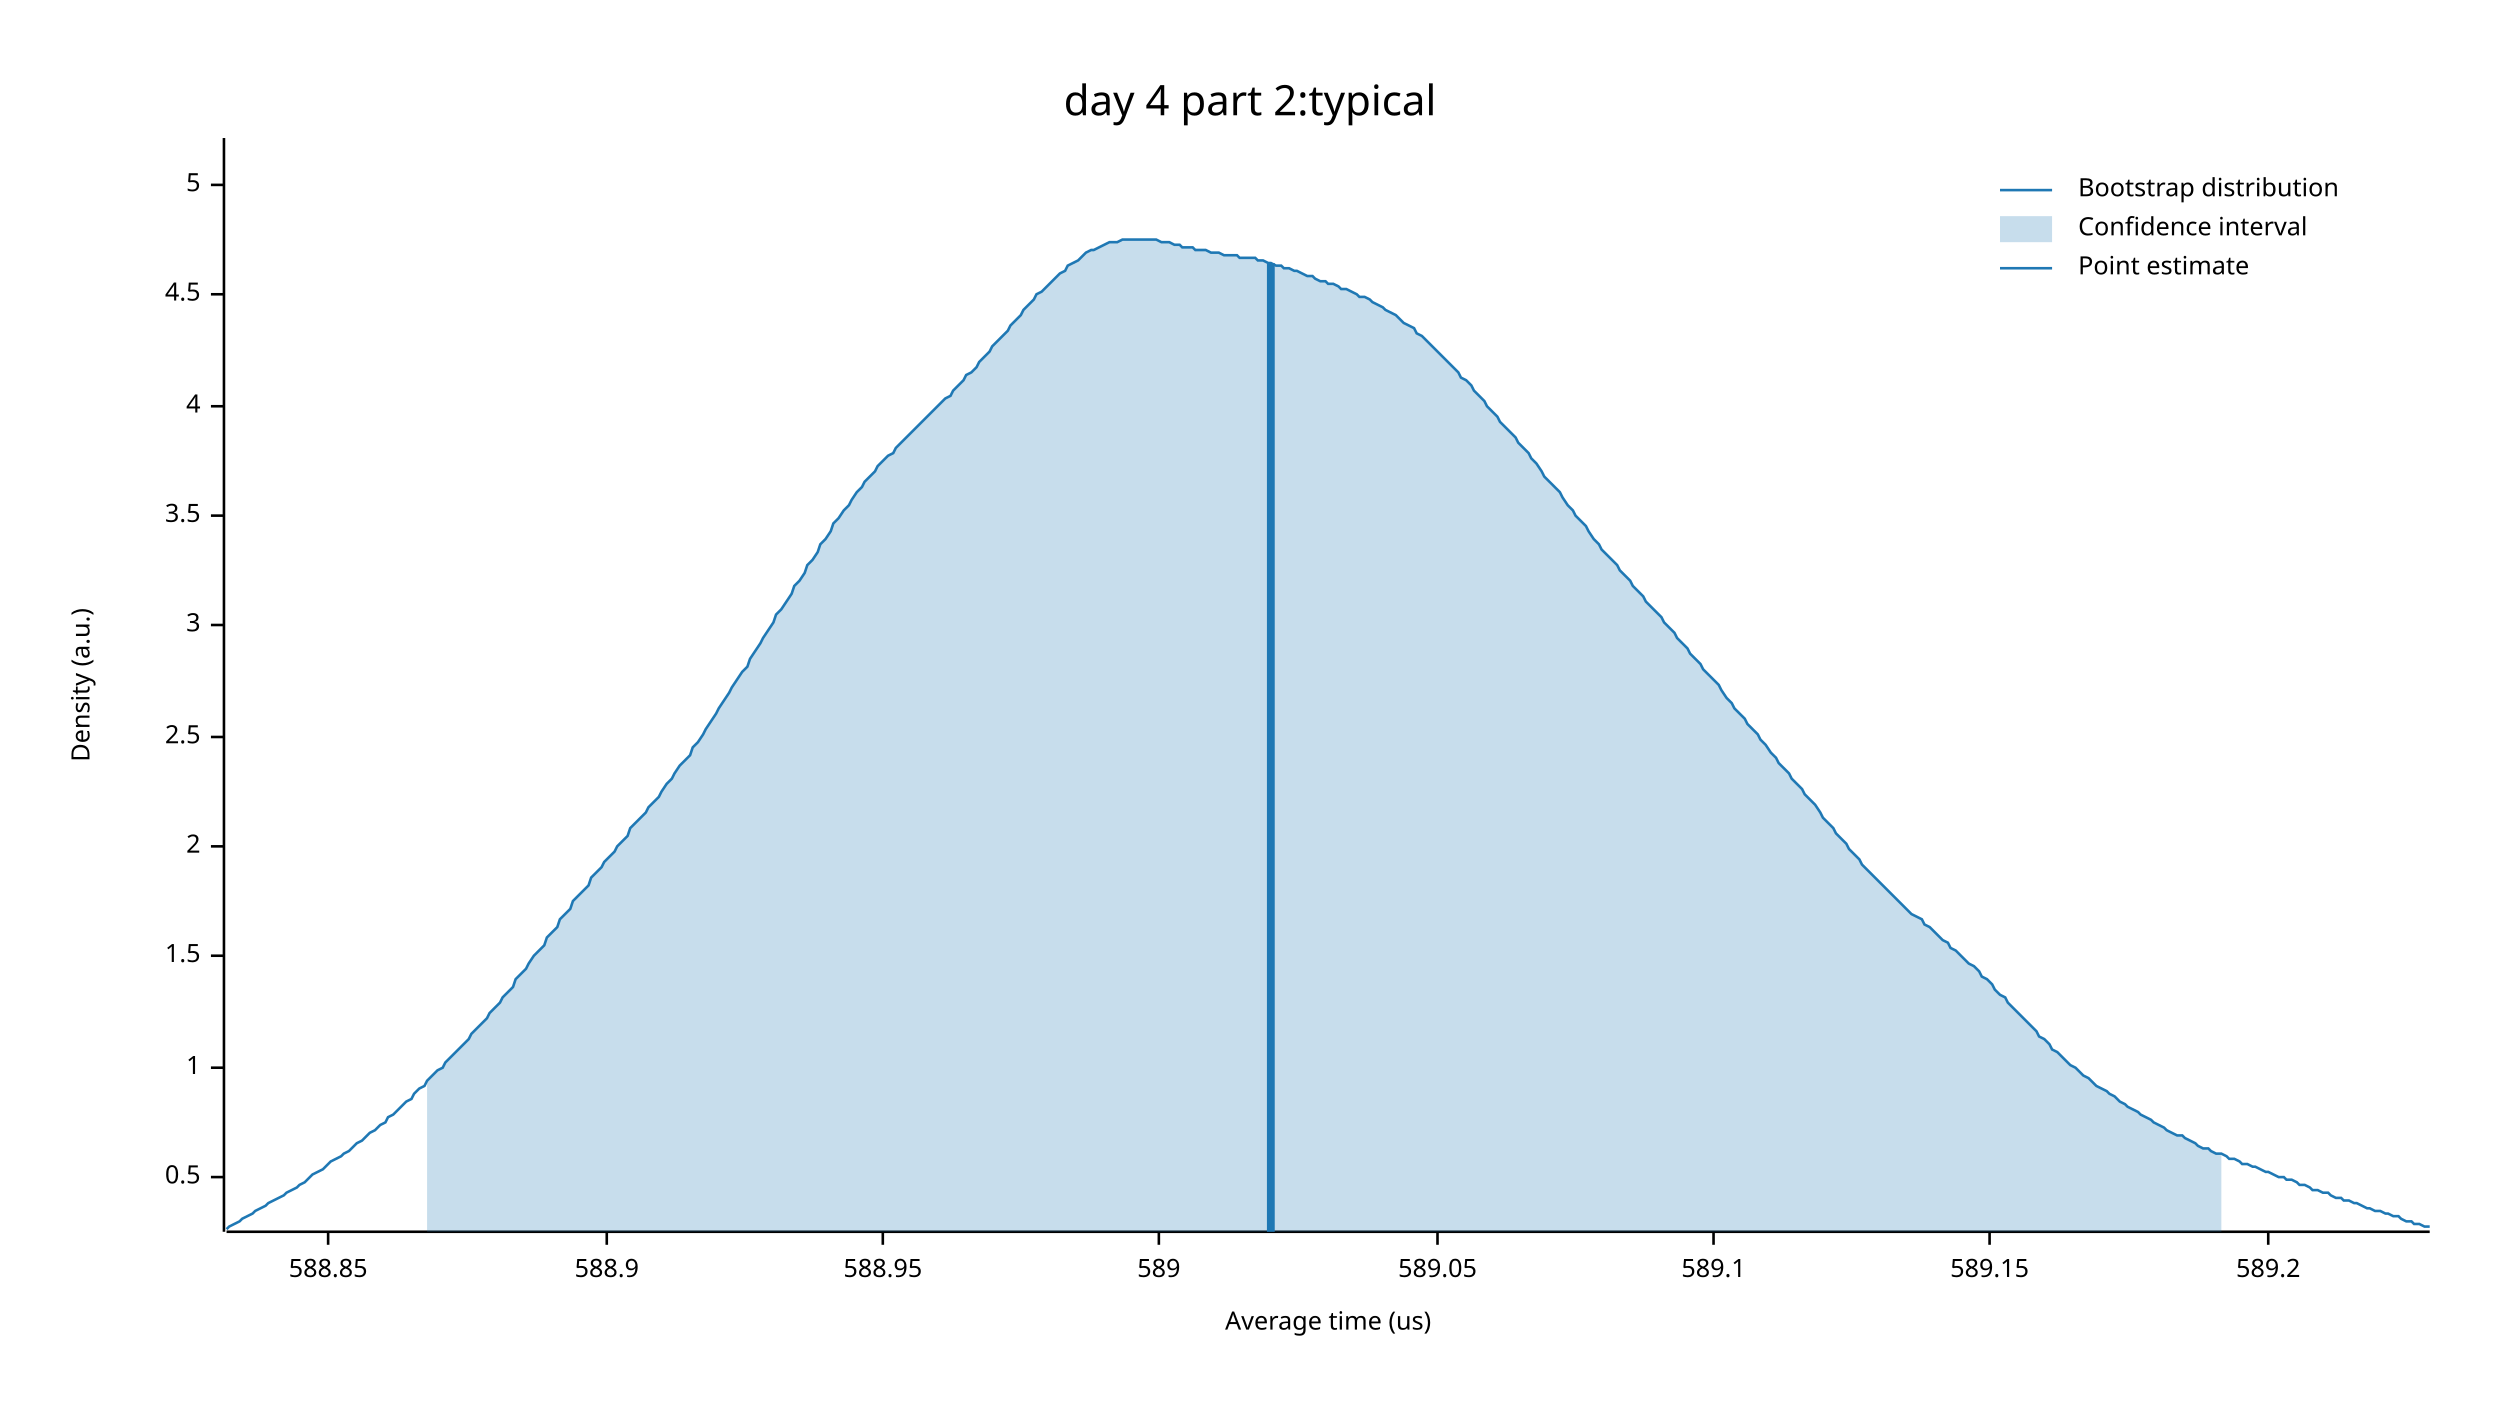
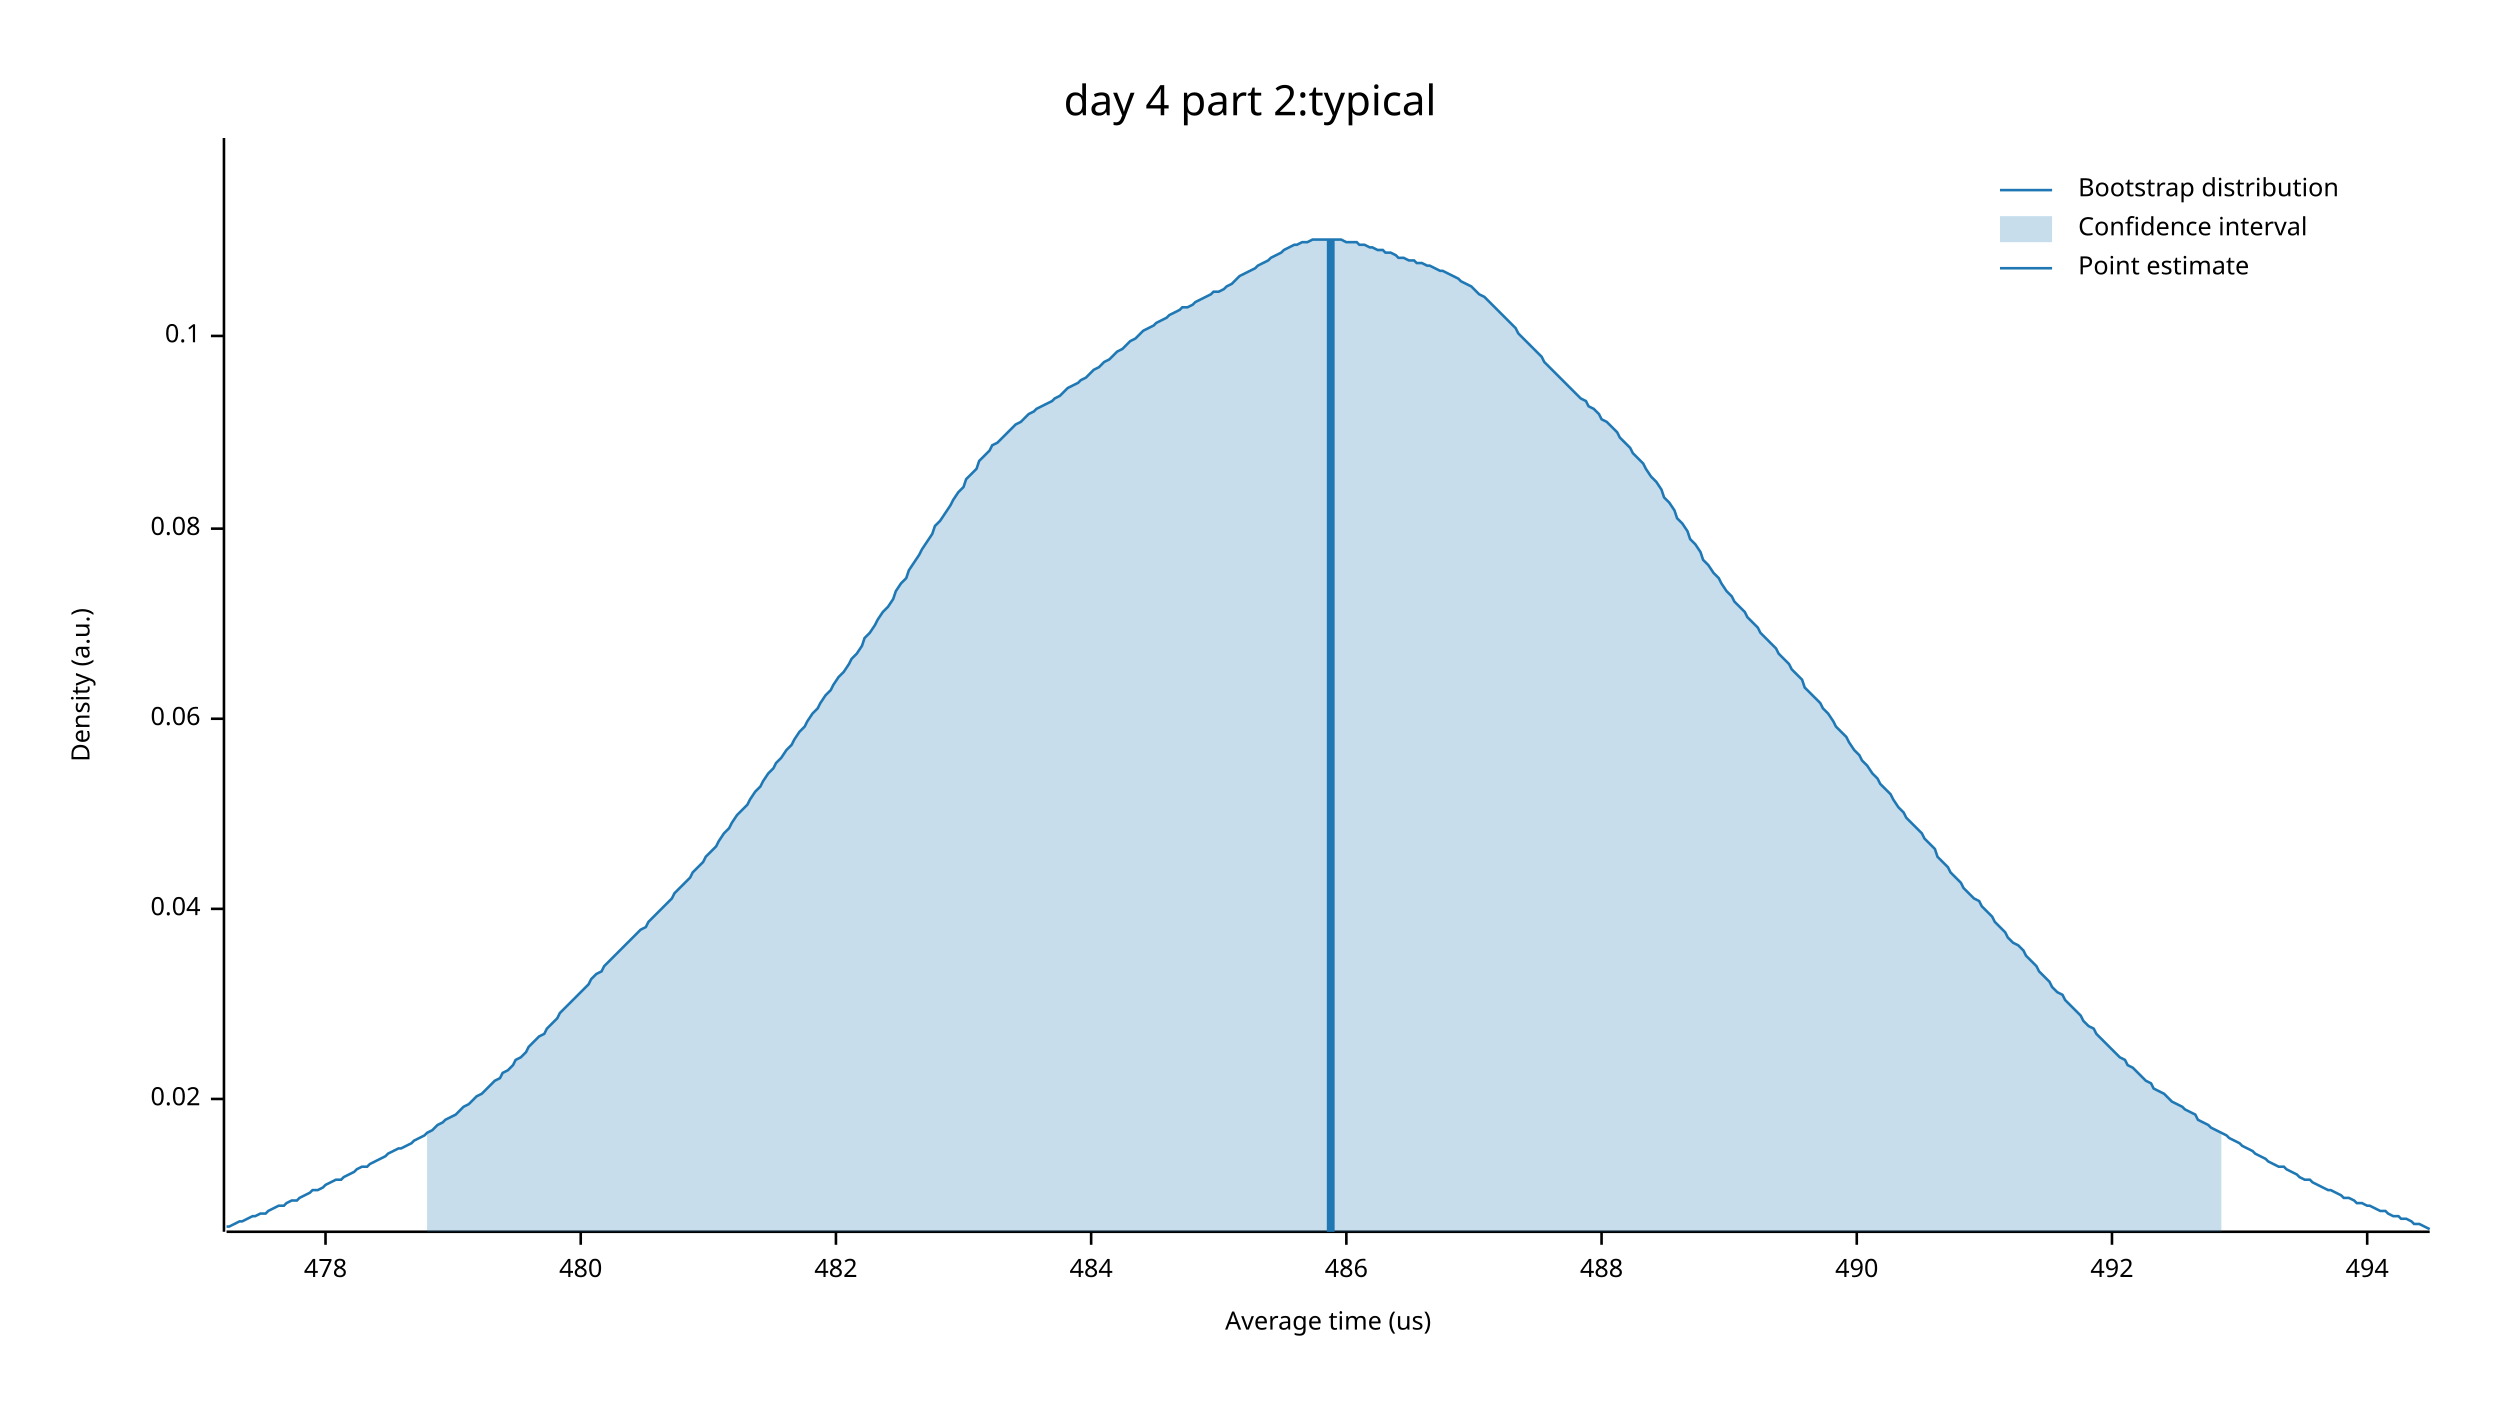
<svg xmlns="http://www.w3.org/2000/svg" width="960" height="540" viewBox="0 0 960 540">
  <text x="480" y="32" dy="0.76em" text-anchor="middle" font-family="sans-serif" font-size="16.129" opacity="1" fill="#000000">
day 4 part 2:typical
</text>
  <text x="27" y="263" dy="0.76em" text-anchor="middle" font-family="sans-serif" font-size="9.677" opacity="1" fill="#000000" transform="rotate(270, 27, 263)">
Density (a.u.)
</text>
  <text x="510" y="513" dy="-0.5ex" text-anchor="middle" font-family="sans-serif" font-size="9.677" opacity="1" fill="#000000">
Average time (us)
</text>
  <polyline fill="none" opacity="1" stroke="#000000" stroke-width="1" points="86,53 86,473 " />
-   <text x="77" y="452" dy="0.5ex" text-anchor="end" font-family="sans-serif" font-size="9.677" opacity="1" fill="#000000">
- 0.5
+   <text x="77" y="422" dy="0.5ex" text-anchor="end" font-family="sans-serif" font-size="9.677" opacity="1" fill="#000000">
+ 0.02
</text>
-   <polyline fill="none" opacity="1" stroke="#000000" stroke-width="1" points="81,452 86,452 " />
-   <text x="77" y="410" dy="0.5ex" text-anchor="end" font-family="sans-serif" font-size="9.677" opacity="1" fill="#000000">
- 1
+   <polyline fill="none" opacity="1" stroke="#000000" stroke-width="1" points="81,422 86,422 " />
+   <text x="77" y="349" dy="0.5ex" text-anchor="end" font-family="sans-serif" font-size="9.677" opacity="1" fill="#000000">
+ 0.04
</text>
-   <polyline fill="none" opacity="1" stroke="#000000" stroke-width="1" points="81,410 86,410 " />
-   <text x="77" y="367" dy="0.5ex" text-anchor="end" font-family="sans-serif" font-size="9.677" opacity="1" fill="#000000">
- 1.5
+   <polyline fill="none" opacity="1" stroke="#000000" stroke-width="1" points="81,349 86,349 " />
+   <text x="77" y="276" dy="0.5ex" text-anchor="end" font-family="sans-serif" font-size="9.677" opacity="1" fill="#000000">
+ 0.06
</text>
-   <polyline fill="none" opacity="1" stroke="#000000" stroke-width="1" points="81,367 86,367 " />
-   <text x="77" y="325" dy="0.5ex" text-anchor="end" font-family="sans-serif" font-size="9.677" opacity="1" fill="#000000">
- 2
+   <polyline fill="none" opacity="1" stroke="#000000" stroke-width="1" points="81,276 86,276 " />
+   <text x="77" y="203" dy="0.5ex" text-anchor="end" font-family="sans-serif" font-size="9.677" opacity="1" fill="#000000">
+ 0.08
</text>
-   <polyline fill="none" opacity="1" stroke="#000000" stroke-width="1" points="81,325 86,325 " />
-   <text x="77" y="283" dy="0.5ex" text-anchor="end" font-family="sans-serif" font-size="9.677" opacity="1" fill="#000000">
- 2.5
+   <polyline fill="none" opacity="1" stroke="#000000" stroke-width="1" points="81,203 86,203 " />
+   <text x="77" y="129" dy="0.5ex" text-anchor="end" font-family="sans-serif" font-size="9.677" opacity="1" fill="#000000">
+ 0.1
</text>
-   <polyline fill="none" opacity="1" stroke="#000000" stroke-width="1" points="81,283 86,283 " />
-   <text x="77" y="240" dy="0.5ex" text-anchor="end" font-family="sans-serif" font-size="9.677" opacity="1" fill="#000000">
- 3
+   <polyline fill="none" opacity="1" stroke="#000000" stroke-width="1" points="81,129 86,129 " />
+   <polyline fill="none" opacity="1" stroke="#000000" stroke-width="1" points="87,473 933,473 " />
+   <text x="125" y="483" dy="0.76em" text-anchor="middle" font-family="sans-serif" font-size="9.677" opacity="1" fill="#000000">
+ 478
</text>
-   <polyline fill="none" opacity="1" stroke="#000000" stroke-width="1" points="81,240 86,240 " />
-   <text x="77" y="198" dy="0.5ex" text-anchor="end" font-family="sans-serif" font-size="9.677" opacity="1" fill="#000000">
- 3.5
+   <polyline fill="none" opacity="1" stroke="#000000" stroke-width="1" points="125,473 125,478 " />
+   <text x="223" y="483" dy="0.76em" text-anchor="middle" font-family="sans-serif" font-size="9.677" opacity="1" fill="#000000">
+ 480
</text>
-   <polyline fill="none" opacity="1" stroke="#000000" stroke-width="1" points="81,198 86,198 " />
-   <text x="77" y="156" dy="0.5ex" text-anchor="end" font-family="sans-serif" font-size="9.677" opacity="1" fill="#000000">
- 4
+   <polyline fill="none" opacity="1" stroke="#000000" stroke-width="1" points="223,473 223,478 " />
+   <text x="321" y="483" dy="0.76em" text-anchor="middle" font-family="sans-serif" font-size="9.677" opacity="1" fill="#000000">
+ 482
</text>
-   <polyline fill="none" opacity="1" stroke="#000000" stroke-width="1" points="81,156 86,156 " />
-   <text x="77" y="113" dy="0.5ex" text-anchor="end" font-family="sans-serif" font-size="9.677" opacity="1" fill="#000000">
- 4.5
+   <polyline fill="none" opacity="1" stroke="#000000" stroke-width="1" points="321,473 321,478 " />
+   <text x="419" y="483" dy="0.76em" text-anchor="middle" font-family="sans-serif" font-size="9.677" opacity="1" fill="#000000">
+ 484
</text>
-   <polyline fill="none" opacity="1" stroke="#000000" stroke-width="1" points="81,113 86,113 " />
-   <text x="77" y="71" dy="0.5ex" text-anchor="end" font-family="sans-serif" font-size="9.677" opacity="1" fill="#000000">
- 5
+   <polyline fill="none" opacity="1" stroke="#000000" stroke-width="1" points="419,473 419,478 " />
+   <text x="517" y="483" dy="0.76em" text-anchor="middle" font-family="sans-serif" font-size="9.677" opacity="1" fill="#000000">
+ 486
</text>
-   <polyline fill="none" opacity="1" stroke="#000000" stroke-width="1" points="81,71 86,71 " />
-   <polyline fill="none" opacity="1" stroke="#000000" stroke-width="1" points="87,473 933,473 " />
-   <text x="126" y="483" dy="0.76em" text-anchor="middle" font-family="sans-serif" font-size="9.677" opacity="1" fill="#000000">
- 588.85
+   <polyline fill="none" opacity="1" stroke="#000000" stroke-width="1" points="517,473 517,478 " />
+   <text x="615" y="483" dy="0.76em" text-anchor="middle" font-family="sans-serif" font-size="9.677" opacity="1" fill="#000000">
+ 488
</text>
-   <polyline fill="none" opacity="1" stroke="#000000" stroke-width="1" points="126,473 126,478 " />
-   <text x="233" y="483" dy="0.76em" text-anchor="middle" font-family="sans-serif" font-size="9.677" opacity="1" fill="#000000">
- 588.9
+   <polyline fill="none" opacity="1" stroke="#000000" stroke-width="1" points="615,473 615,478 " />
+   <text x="713" y="483" dy="0.76em" text-anchor="middle" font-family="sans-serif" font-size="9.677" opacity="1" fill="#000000">
+ 490
</text>
-   <polyline fill="none" opacity="1" stroke="#000000" stroke-width="1" points="233,473 233,478 " />
-   <text x="339" y="483" dy="0.76em" text-anchor="middle" font-family="sans-serif" font-size="9.677" opacity="1" fill="#000000">
- 588.95
+   <polyline fill="none" opacity="1" stroke="#000000" stroke-width="1" points="713,473 713,478 " />
+   <text x="811" y="483" dy="0.76em" text-anchor="middle" font-family="sans-serif" font-size="9.677" opacity="1" fill="#000000">
+ 492
</text>
-   <polyline fill="none" opacity="1" stroke="#000000" stroke-width="1" points="339,473 339,478 " />
-   <text x="445" y="483" dy="0.76em" text-anchor="middle" font-family="sans-serif" font-size="9.677" opacity="1" fill="#000000">
- 589
+   <polyline fill="none" opacity="1" stroke="#000000" stroke-width="1" points="811,473 811,478 " />
+   <text x="909" y="483" dy="0.76em" text-anchor="middle" font-family="sans-serif" font-size="9.677" opacity="1" fill="#000000">
+ 494
</text>
-   <polyline fill="none" opacity="1" stroke="#000000" stroke-width="1" points="445,473 445,478 " />
-   <text x="552" y="483" dy="0.76em" text-anchor="middle" font-family="sans-serif" font-size="9.677" opacity="1" fill="#000000">
- 589.05
- </text>
-   <polyline fill="none" opacity="1" stroke="#000000" stroke-width="1" points="552,473 552,478 " />
-   <text x="658" y="483" dy="0.76em" text-anchor="middle" font-family="sans-serif" font-size="9.677" opacity="1" fill="#000000">
- 589.1
- </text>
-   <polyline fill="none" opacity="1" stroke="#000000" stroke-width="1" points="658,473 658,478 " />
-   <text x="764" y="483" dy="0.76em" text-anchor="middle" font-family="sans-serif" font-size="9.677" opacity="1" fill="#000000">
- 589.15
- </text>
-   <polyline fill="none" opacity="1" stroke="#000000" stroke-width="1" points="764,473 764,478 " />
-   <text x="871" y="483" dy="0.76em" text-anchor="middle" font-family="sans-serif" font-size="9.677" opacity="1" fill="#000000">
- 589.2
- </text>
-   <polyline fill="none" opacity="1" stroke="#000000" stroke-width="1" points="871,473 871,478 " />
-   <polyline fill="none" opacity="1" stroke="#1F78B4" stroke-width="1" points="87,472 88,471 90,470 92,469 93,468 95,467 97,466 98,465 100,464 102,463 103,462 105,461 107,460 109,459 110,458 112,457 114,456 115,455 117,454 119,452 120,451 122,450 124,449 125,448 127,446 129,445 131,444 132,443 134,442 136,440 137,439 139,438 141,436 142,435 144,434 146,432 148,431 149,429 151,428 153,426 154,425 156,423 158,422 159,420 161,418 163,417 164,415 166,413 168,411 170,410 171,408 173,406 175,404 176,403 178,401 180,399 181,397 183,395 185,393 187,391 188,389 190,387 192,385 193,383 195,381 197,379 198,376 200,374 202,372 203,370 205,367 207,365 209,363 210,360 212,358 214,356 215,353 217,351 219,349 220,346 222,344 224,342 226,340 227,337 229,335 231,333 232,331 234,329 236,327 237,325 239,323 241,321 242,318 244,316 246,314 248,312 249,310 251,308 253,306 254,304 256,301 258,299 259,297 261,294 263,292 265,290 266,287 268,285 270,282 271,280 273,277 275,274 276,272 278,269 280,266 281,264 283,261 285,258 287,256 288,253 290,250 292,247 293,245 295,242 297,239 298,236 300,234 302,231 304,228 305,225 307,223 309,220 310,217 312,215 314,212 315,209 317,207 319,204 320,201 322,199 324,196 326,194 327,192 329,189 331,187 332,185 334,183 336,181 337,179 339,177 341,175 343,174 344,172 346,170 348,168 349,167 351,165 353,163 354,162 356,160 358,158 359,157 361,155 363,153 365,152 366,150 368,148 370,146 371,144 373,143 375,141 376,139 378,137 380,135 381,133 383,131 385,129 387,127 388,125 390,123 392,121 393,119 395,117 397,115 398,113 400,112 402,110 404,108 405,107 407,105 409,104 410,102 412,101 414,100 415,99 417,97 419,96 420,96 422,95 424,94 426,93 427,93 429,93 431,92 432,92 434,92 436,92 437,92 439,92 441,92 443,92 444,92 446,93 448,93 449,93 451,94 453,94 454,95 456,95 458,95 459,96 461,96 463,96 465,97 466,97 468,97 470,98 471,98 473,98 475,98 476,99 478,99 480,99 482,99 483,100 485,100 487,101 488,101 490,102 492,102 493,103 495,103 497,104 498,104 500,105 502,106 504,106 505,107 507,108 509,108 510,109 512,109 514,110 515,111 517,111 519,112 521,113 522,114 524,114 526,115 527,116 529,117 531,118 532,119 534,120 536,121 537,122 539,124 541,125 543,126 544,128 546,129 548,131 549,132 551,134 553,136 554,137 556,139 558,141 560,143 561,145 563,146 565,148 566,150 568,152 570,154 571,156 573,158 575,160 576,162 578,164 580,166 582,168 583,170 585,172 587,174 588,176 590,178 592,181 593,183 595,185 597,187 599,189 600,191 602,194 604,196 605,198 607,200 609,202 610,204 612,207 614,209 615,211 617,213 619,215 621,217 622,219 624,221 626,223 627,225 629,227 631,229 632,231 634,233 636,235 638,237 639,239 641,241 643,243 644,245 646,247 648,249 649,251 651,253 653,255 654,257 656,259 658,261 660,263 661,265 663,268 665,270 666,272 668,274 670,276 671,278 673,280 675,282 676,284 678,286 680,289 682,291 683,293 685,295 687,297 688,299 690,301 692,303 693,305 695,307 697,309 699,312 700,314 702,316 704,318 705,320 707,322 709,324 710,326 712,328 714,330 715,332 717,334 719,336 721,338 722,339 724,341 726,343 727,344 729,346 731,348 732,349 734,351 736,352 738,353 739,355 741,356 743,358 744,359 746,361 748,362 749,364 751,365 753,367 754,368 756,370 758,371 760,373 761,375 763,376 765,378 766,380 768,382 770,383 771,385 773,387 775,389 777,391 778,392 780,394 782,396 783,398 785,399 787,401 788,403 790,404 792,406 793,407 795,409 797,410 799,412 800,413 802,414 804,416 805,417 807,418 809,419 810,420 812,421 814,423 816,424 817,425 819,426 821,427 822,428 824,429 826,430 827,431 829,432 831,433 832,434 834,435 836,436 838,436 839,437 841,438 843,439 844,440 846,441 848,441 849,442 851,443 853,443 855,444 856,445 858,445 860,446 861,447 863,447 865,448 866,448 868,449 870,450 871,450 873,451 875,452 877,452 878,453 880,453 882,454 883,455 885,455 887,456 888,457 890,457 892,458 894,458 895,459 897,460 899,460 900,461 902,461 904,462 905,462 907,463 909,464 910,464 912,465 914,465 916,466 917,466 919,467 921,467 922,468 924,469 926,469 927,470 929,470 931,471 933,471 " />
-   <polygon opacity="0.25" fill="#1F78B4" points="164,415 166,413 168,411 170,410 171,408 173,406 175,404 176,403 178,401 180,399 181,397 183,395 185,393 187,391 188,389 190,387 192,385 193,383 195,381 197,379 198,376 200,374 202,372 203,370 205,367 207,365 209,363 210,360 212,358 214,356 215,353 217,351 219,349 220,346 222,344 224,342 226,340 227,337 229,335 231,333 232,331 234,329 236,327 237,325 239,323 241,321 242,318 244,316 246,314 248,312 249,310 251,308 253,306 254,304 256,301 258,299 259,297 261,294 263,292 265,290 266,287 268,285 270,282 271,280 273,277 275,274 276,272 278,269 280,266 281,264 283,261 285,258 287,256 288,253 290,250 292,247 293,245 295,242 297,239 298,236 300,234 302,231 304,228 305,225 307,223 309,220 310,217 312,215 314,212 315,209 317,207 319,204 320,201 322,199 324,196 326,194 327,192 329,189 331,187 332,185 334,183 336,181 337,179 339,177 341,175 343,174 344,172 346,170 348,168 349,167 351,165 353,163 354,162 356,160 358,158 359,157 361,155 363,153 365,152 366,150 368,148 370,146 371,144 373,143 375,141 376,139 378,137 380,135 381,133 383,131 385,129 387,127 388,125 390,123 392,121 393,119 395,117 397,115 398,113 400,112 402,110 404,108 405,107 407,105 409,104 410,102 412,101 414,100 415,99 417,97 419,96 420,96 422,95 424,94 426,93 427,93 429,93 431,92 432,92 434,92 436,92 437,92 439,92 441,92 443,92 444,92 446,93 448,93 449,93 451,94 453,94 454,95 456,95 458,95 459,96 461,96 463,96 465,97 466,97 468,97 470,98 471,98 473,98 475,98 476,99 478,99 480,99 482,99 483,100 485,100 487,101 488,101 490,102 492,102 493,103 495,103 497,104 498,104 500,105 502,106 504,106 505,107 507,108 509,108 510,109 512,109 514,110 515,111 517,111 519,112 521,113 522,114 524,114 526,115 527,116 529,117 531,118 532,119 534,120 536,121 537,122 539,124 541,125 543,126 544,128 546,129 548,131 549,132 551,134 553,136 554,137 556,139 558,141 560,143 561,145 563,146 565,148 566,150 568,152 570,154 571,156 573,158 575,160 576,162 578,164 580,166 582,168 583,170 585,172 587,174 588,176 590,178 592,181 593,183 595,185 597,187 599,189 600,191 602,194 604,196 605,198 607,200 609,202 610,204 612,207 614,209 615,211 617,213 619,215 621,217 622,219 624,221 626,223 627,225 629,227 631,229 632,231 634,233 636,235 638,237 639,239 641,241 643,243 644,245 646,247 648,249 649,251 651,253 653,255 654,257 656,259 658,261 660,263 661,265 663,268 665,270 666,272 668,274 670,276 671,278 673,280 675,282 676,284 678,286 680,289 682,291 683,293 685,295 687,297 688,299 690,301 692,303 693,305 695,307 697,309 699,312 700,314 702,316 704,318 705,320 707,322 709,324 710,326 712,328 714,330 715,332 717,334 719,336 721,338 722,339 724,341 726,343 727,344 729,346 731,348 732,349 734,351 736,352 738,353 739,355 741,356 743,358 744,359 746,361 748,362 749,364 751,365 753,367 754,368 756,370 758,371 760,373 761,375 763,376 765,378 766,380 768,382 770,383 771,385 773,387 775,389 777,391 778,392 780,394 782,396 783,398 785,399 787,401 788,403 790,404 792,406 793,407 795,409 797,410 799,412 800,413 802,414 804,416 805,417 807,418 809,419 810,420 812,421 814,423 816,424 817,425 819,426 821,427 822,428 824,429 826,430 827,431 829,432 831,433 832,434 834,435 836,436 838,436 839,437 841,438 843,439 844,440 846,441 848,441 849,442 851,443 853,443 853,473 164,473 " />
-   <polyline fill="none" opacity="1" stroke="#1F78B4" stroke-width="3" points="488,473 488,101 " />
+   <polyline fill="none" opacity="1" stroke="#000000" stroke-width="1" points="909,473 909,478 " />
+   <polyline fill="none" opacity="1" stroke="#1F78B4" stroke-width="1" points="87,471 88,471 90,470 92,469 93,469 95,468 97,467 98,467 100,466 102,466 103,465 105,464 107,463 109,463 110,462 112,461 114,461 115,460 117,459 119,458 120,457 122,457 124,456 125,455 127,454 129,453 131,453 132,452 134,451 136,450 137,449 139,448 141,448 142,447 144,446 146,445 148,444 149,443 151,442 153,441 154,441 156,440 158,439 159,438 161,437 163,436 164,435 166,434 168,432 170,431 171,430 173,429 175,428 176,427 178,425 180,424 181,423 183,421 185,420 187,418 188,417 190,415 192,414 193,412 195,411 197,409 198,407 200,406 202,404 203,402 205,400 207,398 209,397 210,395 212,393 214,391 215,389 217,387 219,385 220,384 222,382 224,380 226,378 227,376 229,374 231,373 232,371 234,369 236,367 237,366 239,364 241,362 242,361 244,359 246,357 248,356 249,354 251,352 253,350 254,349 256,347 258,345 259,343 261,341 263,339 265,337 266,335 268,333 270,331 271,329 273,327 275,325 276,323 278,320 280,318 281,316 283,313 285,311 287,309 288,307 290,304 292,302 293,300 295,297 297,295 298,293 300,291 302,288 304,286 305,284 307,281 309,279 310,277 312,274 314,272 315,270 317,267 319,265 320,263 322,260 324,258 326,255 327,253 329,251 331,248 332,245 334,243 336,240 337,238 339,235 341,233 343,230 344,227 346,224 348,222 349,219 351,216 353,213 354,211 356,208 358,205 359,202 361,200 363,197 365,194 366,192 368,189 370,187 371,184 373,182 375,180 376,177 378,175 380,173 381,171 383,170 385,168 387,166 388,165 390,163 392,162 393,161 395,159 397,158 398,157 400,156 402,155 404,154 405,153 407,152 409,150 410,149 412,148 414,147 415,146 417,145 419,143 420,142 422,141 424,139 426,138 427,137 429,135 431,134 432,133 434,131 436,130 437,129 439,127 441,126 443,125 444,124 446,123 448,122 449,121 451,120 453,119 454,118 456,118 458,117 459,116 461,115 463,114 465,113 466,112 468,112 470,111 471,110 473,109 475,107 476,106 478,105 480,104 482,103 483,102 485,101 487,100 488,99 490,98 492,97 493,96 495,95 497,94 498,94 500,93 502,93 504,92 505,92 507,92 509,92 510,92 512,92 514,92 515,92 517,93 519,93 521,93 522,94 524,94 526,95 527,95 529,96 531,96 532,97 534,97 536,98 537,99 539,99 541,100 543,100 544,101 546,101 548,102 549,102 551,103 553,104 554,104 556,105 558,106 560,107 561,108 563,109 565,110 566,111 568,113 570,114 571,115 573,117 575,119 576,120 578,122 580,124 582,126 583,128 585,130 587,132 588,133 590,135 592,137 593,139 595,141 597,143 599,145 600,146 602,148 604,150 605,151 607,153 609,154 610,156 612,157 614,159 615,161 617,162 619,164 621,166 622,168 624,170 626,172 627,174 629,176 631,178 632,180 634,183 636,185 638,188 639,191 641,193 643,196 644,199 646,201 648,204 649,207 651,209 653,212 654,215 656,217 658,220 660,222 661,224 663,227 665,229 666,231 668,233 670,235 671,237 673,239 675,241 676,243 678,245 680,247 682,249 683,251 685,253 687,255 688,257 690,259 692,261 693,264 695,266 697,268 699,270 700,272 702,274 704,277 705,279 707,281 709,283 710,285 712,288 714,290 715,292 717,294 719,297 721,299 722,301 724,303 726,305 727,307 729,310 731,312 732,314 734,316 736,318 738,320 739,322 741,324 743,326 744,329 746,331 748,333 749,335 751,337 753,339 754,341 756,343 758,345 760,346 761,348 763,350 765,352 766,354 768,356 770,358 771,360 773,362 775,363 777,365 778,367 780,369 782,371 783,373 785,375 787,377 788,379 790,381 792,382 793,384 795,386 797,388 799,390 800,392 802,394 804,395 805,397 807,399 809,401 810,402 812,404 814,406 816,407 817,409 819,410 821,412 822,413 824,415 826,416 827,418 829,419 831,420 832,421 834,423 836,424 838,425 839,426 841,427 843,428 844,430 846,431 848,432 849,433 851,434 853,435 855,436 856,437 858,438 860,439 861,440 863,441 865,442 866,443 868,444 870,445 871,446 873,447 875,448 877,448 878,449 880,450 882,451 883,452 885,453 887,453 888,454 890,455 892,456 894,457 895,457 897,458 899,459 900,460 902,460 904,461 905,462 907,462 909,463 910,463 912,464 914,465 916,465 917,466 919,467 921,467 922,468 924,468 926,469 927,470 929,470 931,471 933,472 " />
+   <polygon opacity="0.25" fill="#1F78B4" points="164,435 166,434 168,432 170,431 171,430 173,429 175,428 176,427 178,425 180,424 181,423 183,421 185,420 187,418 188,417 190,415 192,414 193,412 195,411 197,409 198,407 200,406 202,404 203,402 205,400 207,398 209,397 210,395 212,393 214,391 215,389 217,387 219,385 220,384 222,382 224,380 226,378 227,376 229,374 231,373 232,371 234,369 236,367 237,366 239,364 241,362 242,361 244,359 246,357 248,356 249,354 251,352 253,350 254,349 256,347 258,345 259,343 261,341 263,339 265,337 266,335 268,333 270,331 271,329 273,327 275,325 276,323 278,320 280,318 281,316 283,313 285,311 287,309 288,307 290,304 292,302 293,300 295,297 297,295 298,293 300,291 302,288 304,286 305,284 307,281 309,279 310,277 312,274 314,272 315,270 317,267 319,265 320,263 322,260 324,258 326,255 327,253 329,251 331,248 332,245 334,243 336,240 337,238 339,235 341,233 343,230 344,227 346,224 348,222 349,219 351,216 353,213 354,211 356,208 358,205 359,202 361,200 363,197 365,194 366,192 368,189 370,187 371,184 373,182 375,180 376,177 378,175 380,173 381,171 383,170 385,168 387,166 388,165 390,163 392,162 393,161 395,159 397,158 398,157 400,156 402,155 404,154 405,153 407,152 409,150 410,149 412,148 414,147 415,146 417,145 419,143 420,142 422,141 424,139 426,138 427,137 429,135 431,134 432,133 434,131 436,130 437,129 439,127 441,126 443,125 444,124 446,123 448,122 449,121 451,120 453,119 454,118 456,118 458,117 459,116 461,115 463,114 465,113 466,112 468,112 470,111 471,110 473,109 475,107 476,106 478,105 480,104 482,103 483,102 485,101 487,100 488,99 490,98 492,97 493,96 495,95 497,94 498,94 500,93 502,93 504,92 505,92 507,92 509,92 510,92 512,92 514,92 515,92 517,93 519,93 521,93 522,94 524,94 526,95 527,95 529,96 531,96 532,97 534,97 536,98 537,99 539,99 541,100 543,100 544,101 546,101 548,102 549,102 551,103 553,104 554,104 556,105 558,106 560,107 561,108 563,109 565,110 566,111 568,113 570,114 571,115 573,117 575,119 576,120 578,122 580,124 582,126 583,128 585,130 587,132 588,133 590,135 592,137 593,139 595,141 597,143 599,145 600,146 602,148 604,150 605,151 607,153 609,154 610,156 612,157 614,159 615,161 617,162 619,164 621,166 622,168 624,170 626,172 627,174 629,176 631,178 632,180 634,183 636,185 638,188 639,191 641,193 643,196 644,199 646,201 648,204 649,207 651,209 653,212 654,215 656,217 658,220 660,222 661,224 663,227 665,229 666,231 668,233 670,235 671,237 673,239 675,241 676,243 678,245 680,247 682,249 683,251 685,253 687,255 688,257 690,259 692,261 693,264 695,266 697,268 699,270 700,272 702,274 704,277 705,279 707,281 709,283 710,285 712,288 714,290 715,292 717,294 719,297 721,299 722,301 724,303 726,305 727,307 729,310 731,312 732,314 734,316 736,318 738,320 739,322 741,324 743,326 744,329 746,331 748,333 749,335 751,337 753,339 754,341 756,343 758,345 760,346 761,348 763,350 765,352 766,354 768,356 770,358 771,360 773,362 775,363 777,365 778,367 780,369 782,371 783,373 785,375 787,377 788,379 790,381 792,382 793,384 795,386 797,388 799,390 800,392 802,394 804,395 805,397 807,399 809,401 810,402 812,404 814,406 816,407 817,409 819,410 821,412 822,413 824,415 826,416 827,418 829,419 831,420 832,421 834,423 836,424 838,425 839,426 841,427 843,428 844,430 846,431 848,432 849,433 851,434 853,435 853,473 164,473 " />
+   <polyline fill="none" opacity="1" stroke="#1F78B4" stroke-width="3" points="511,473 511,92 " />
  <text x="798" y="68" dy="0.76em" text-anchor="start" font-family="sans-serif" font-size="9.677" opacity="1" fill="#000000">
Bootstrap distribution
</text>
  <text x="798" y="83" dy="0.76em" text-anchor="start" font-family="sans-serif" font-size="9.677" opacity="1" fill="#000000">
Confidence interval
</text>
  <text x="798" y="98" dy="0.76em" text-anchor="start" font-family="sans-serif" font-size="9.677" opacity="1" fill="#000000">
Point estimate
</text>
  <polyline fill="none" opacity="1" stroke="#1F78B4" stroke-width="1" points="768,73 788,73 " />
  <rect x="768" y="83" width="20" height="10" opacity="0.25" fill="#1F78B4" stroke="none" />
  <polyline fill="none" opacity="1" stroke="#1F78B4" stroke-width="1" points="768,103 788,103 " />
</svg>
